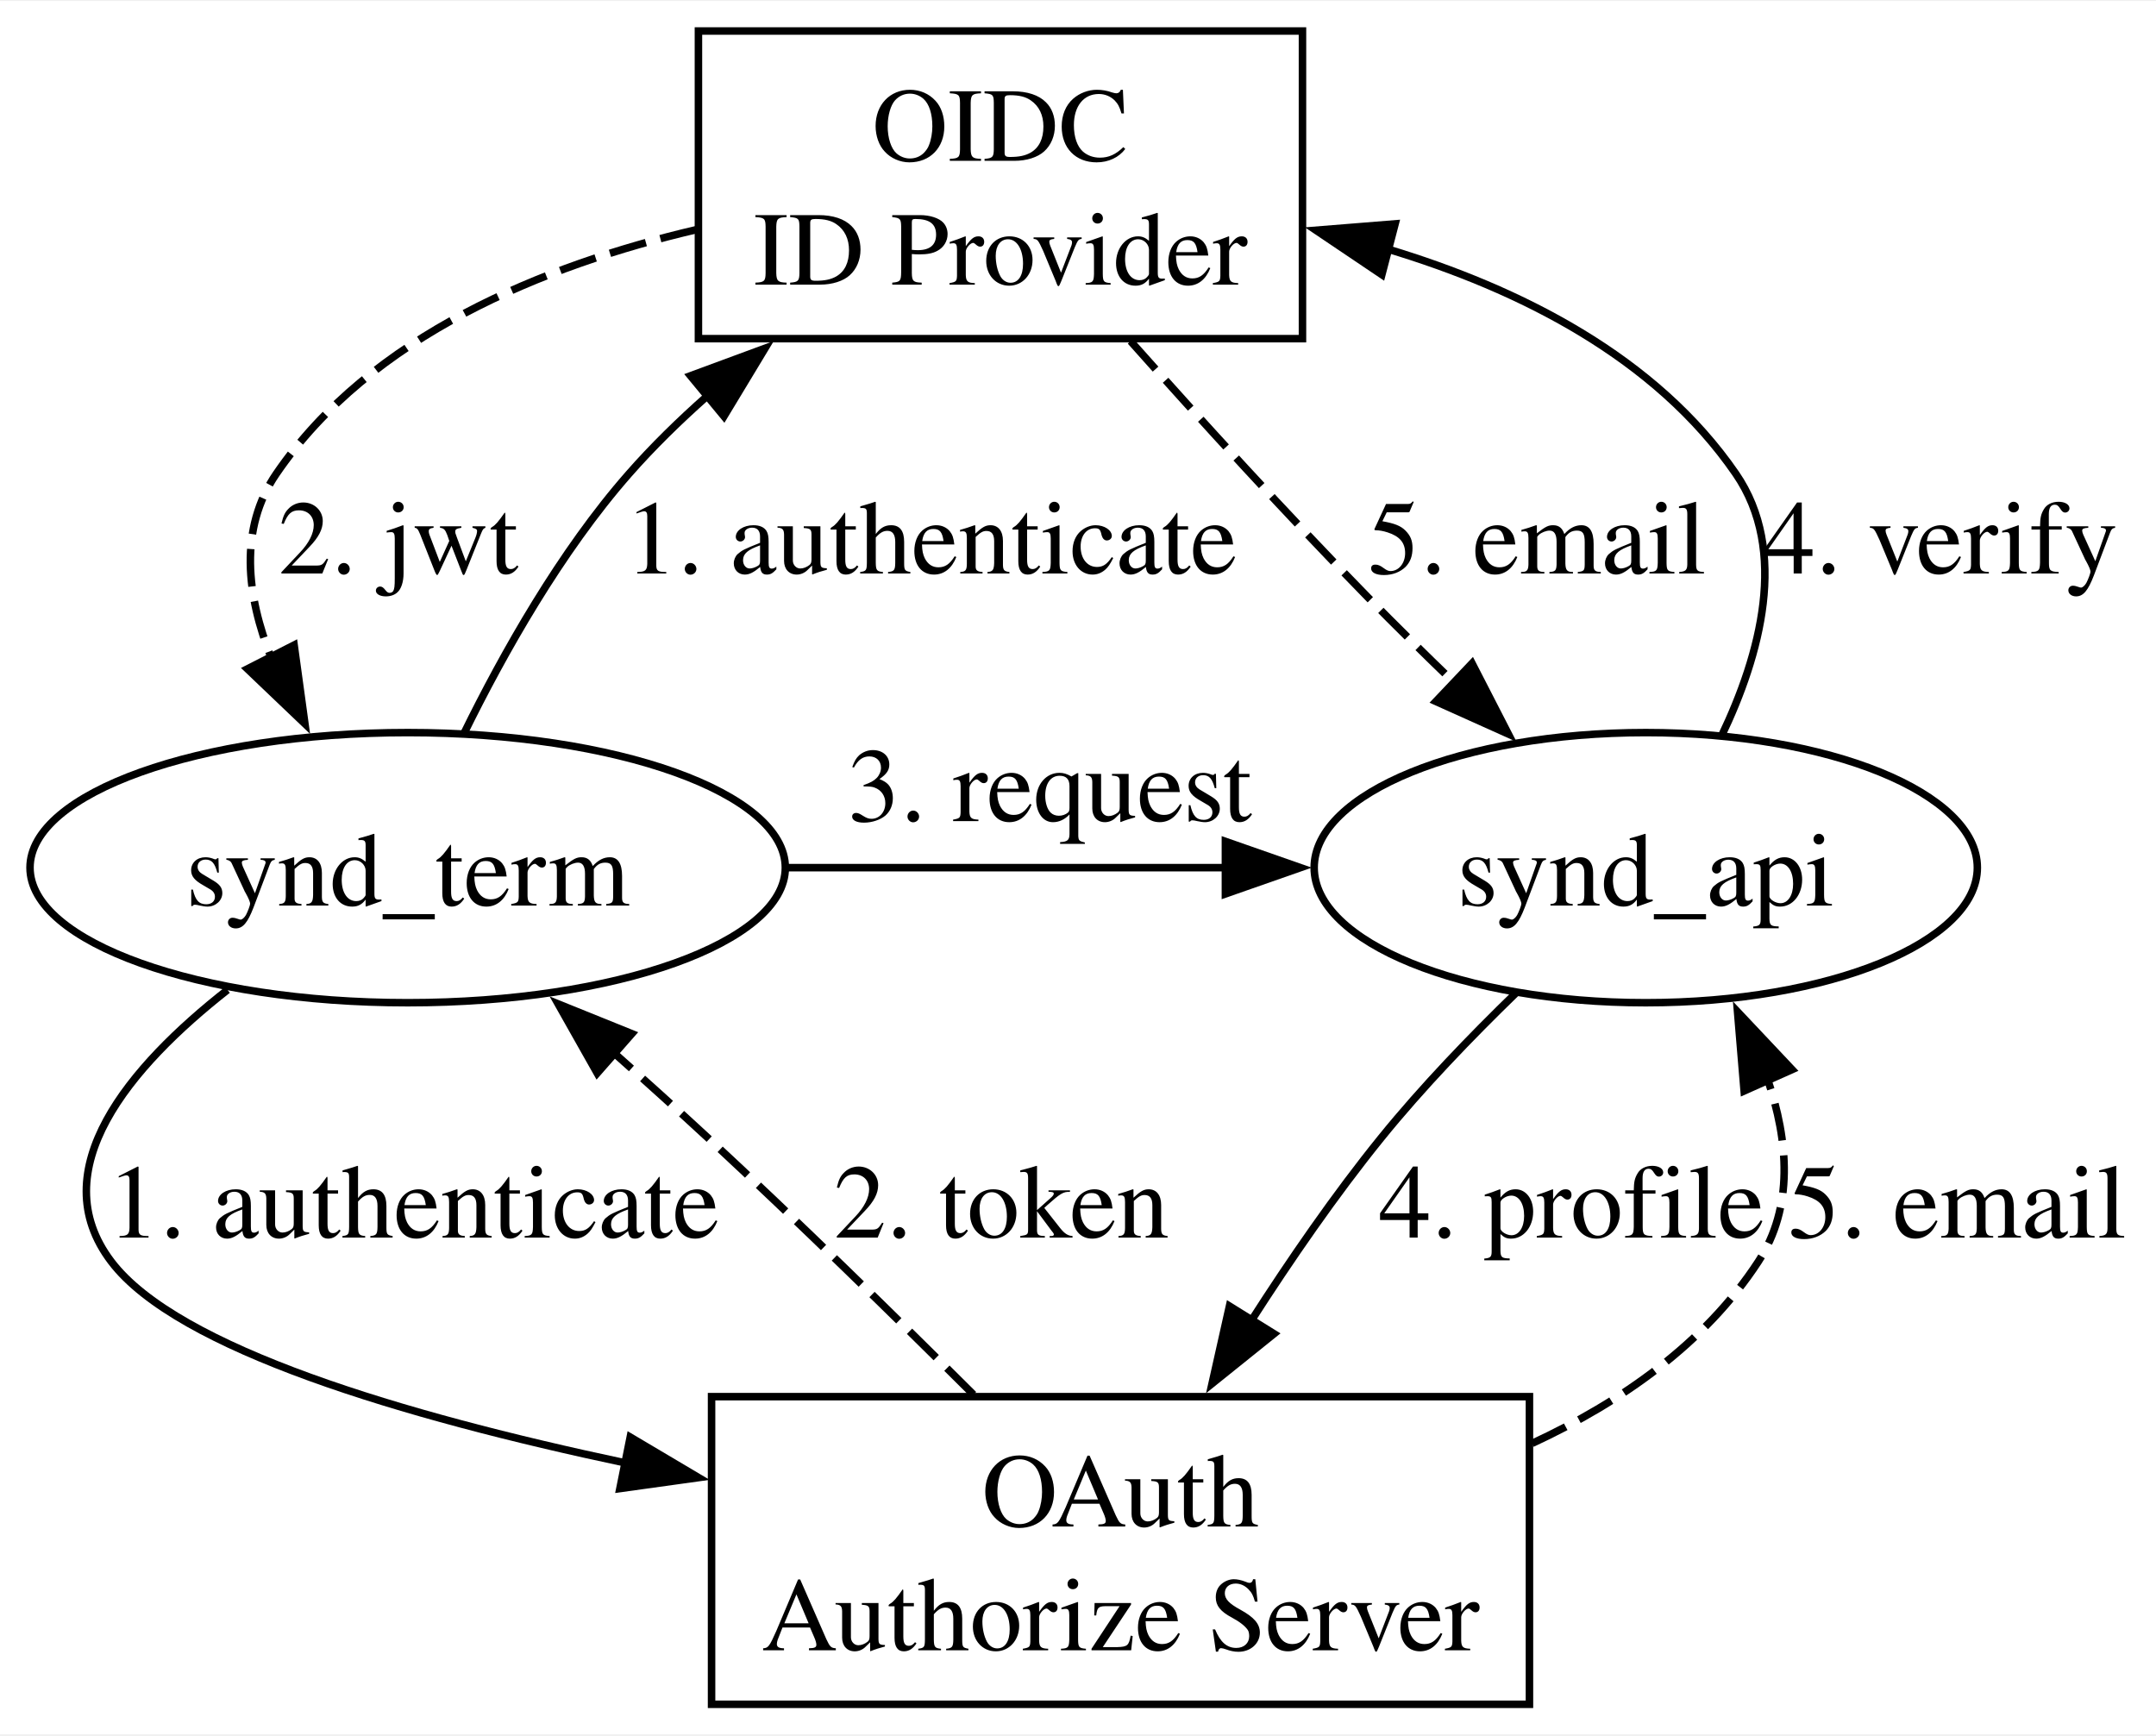
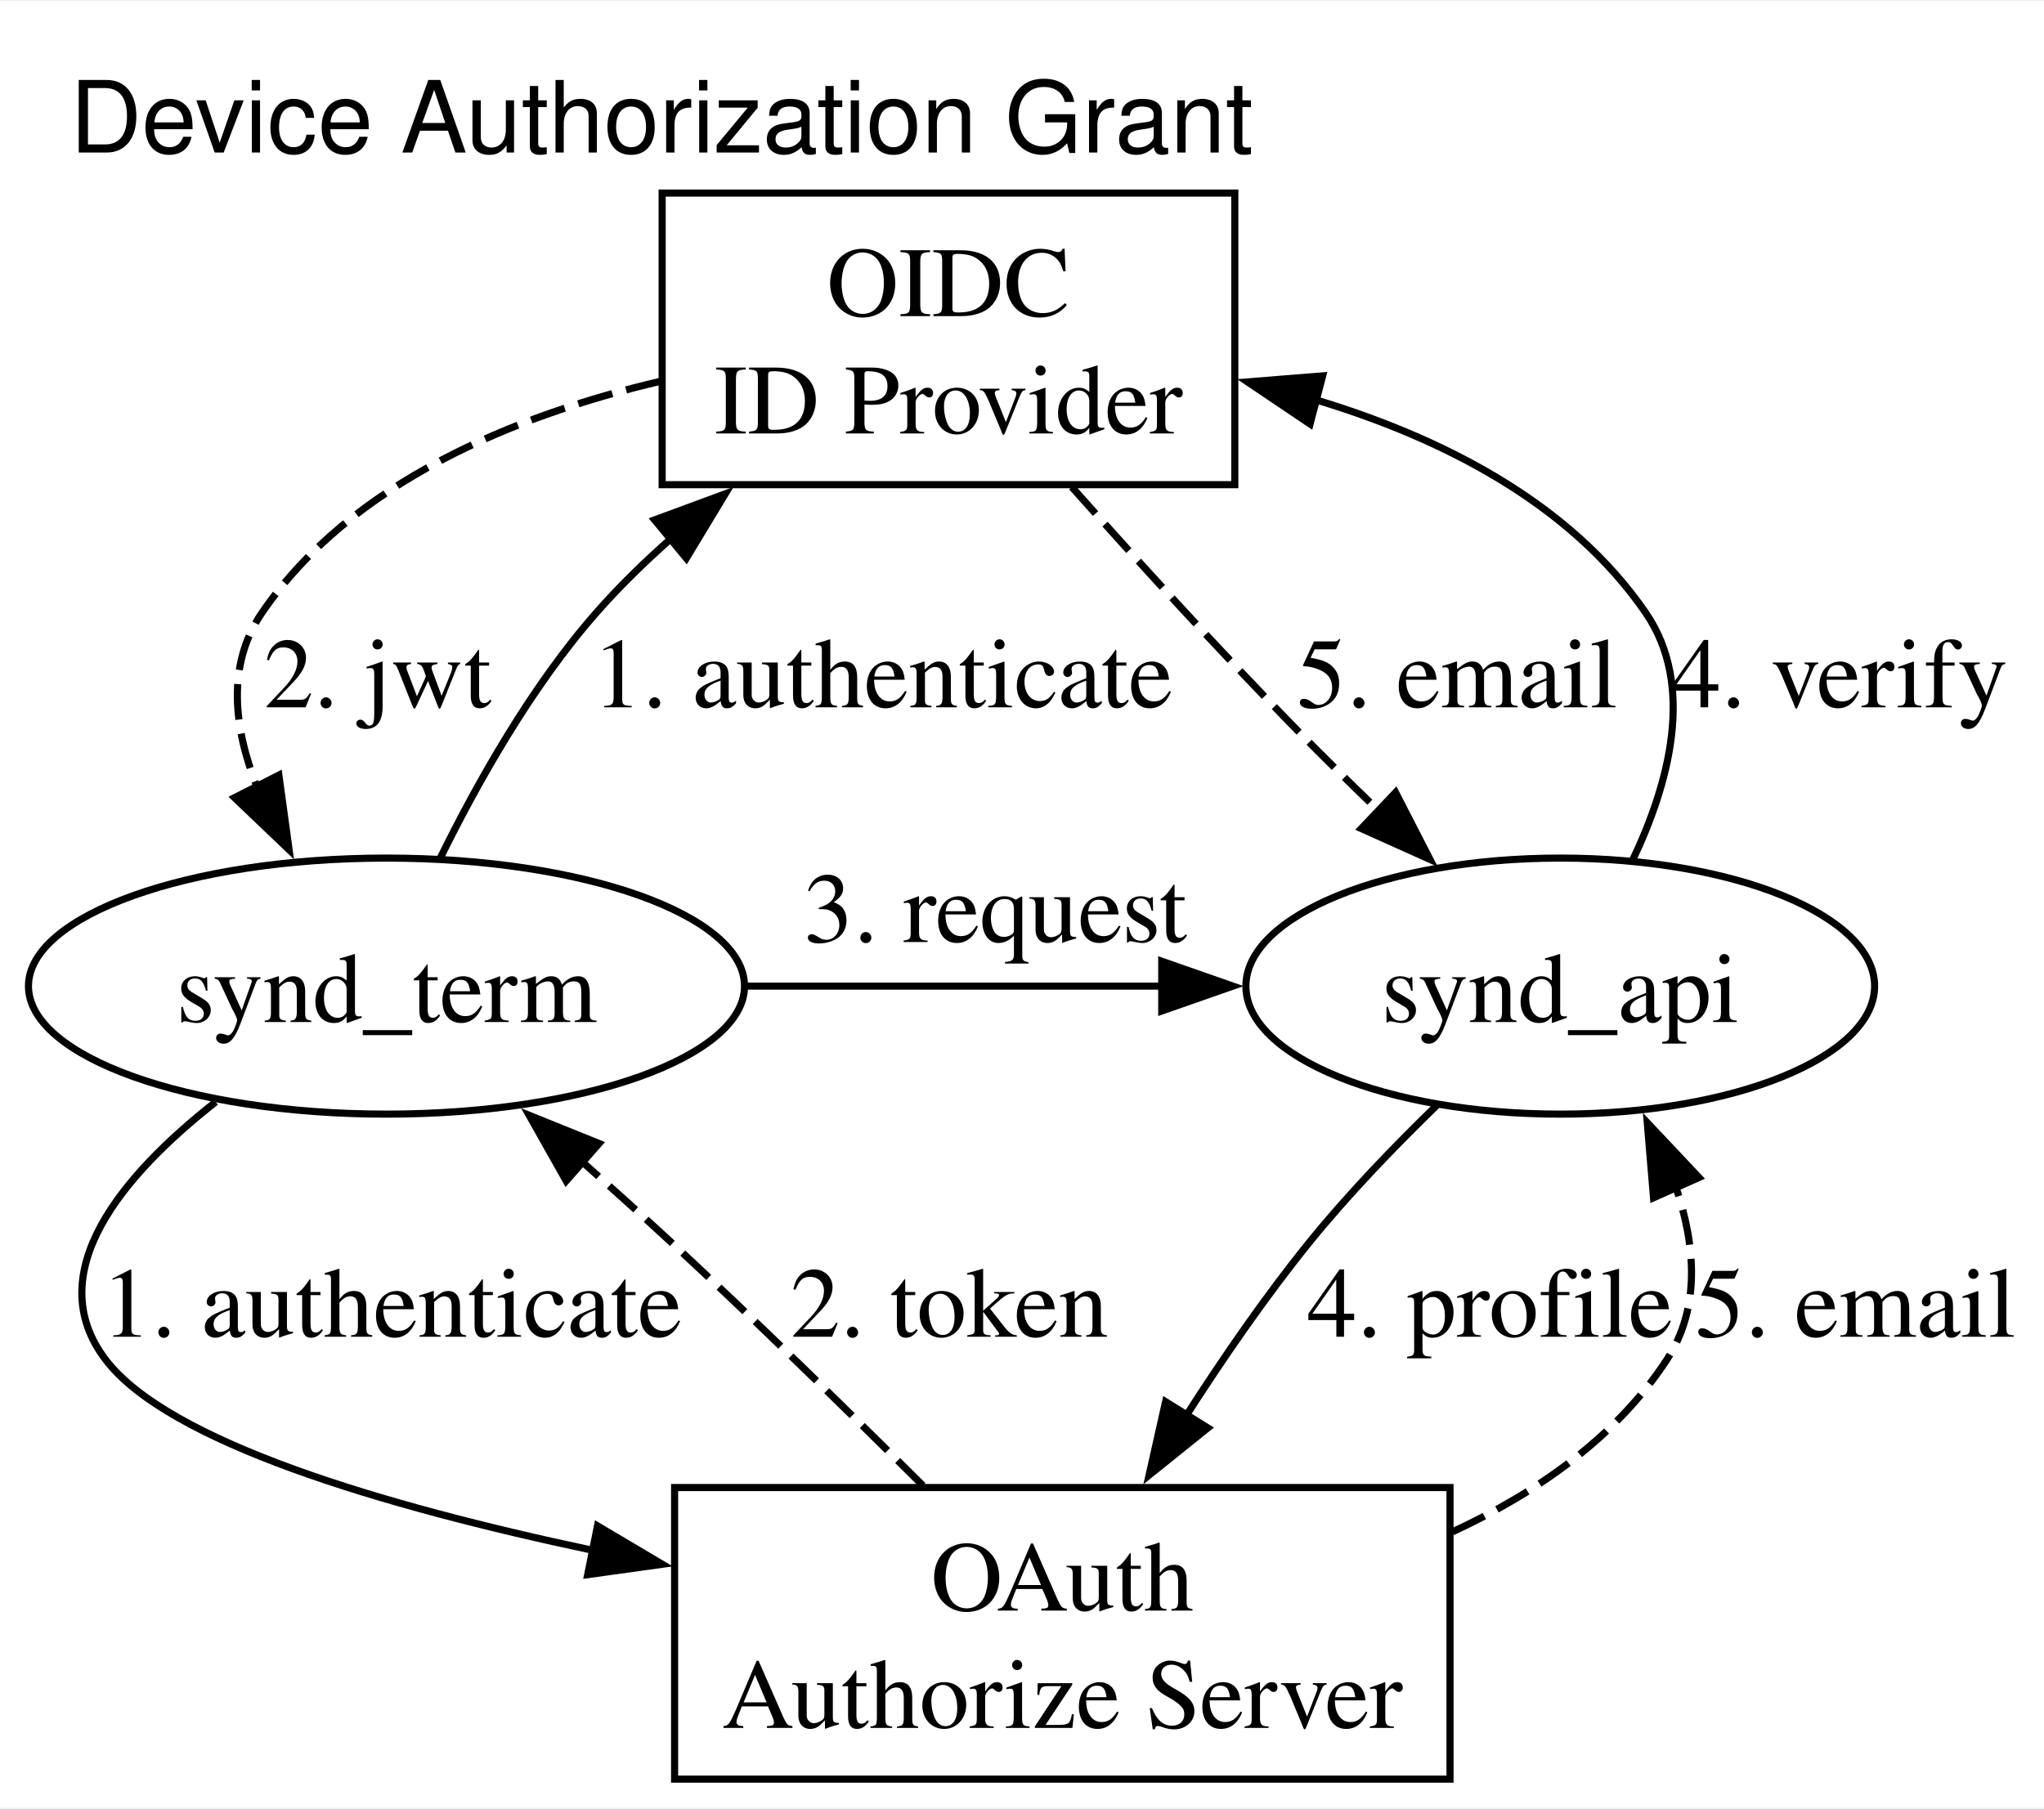
- <svg xmlns="http://www.w3.org/2000/svg" width="287pt" height="231pt" viewBox="0.00 0.00 287.33 231.00">
-   <g id="graph0" class="graph" transform="scale(1 1) rotate(0) translate(4 227)">
-     <polygon fill="white" stroke="none" points="-4,4 -4,-227 283.33,-227 283.33,4 -4,4" />
+ <svg xmlns="http://www.w3.org/2000/svg" width="287pt" height="254pt" viewBox="0.00 0.00 287.33 254.00">
+   <g id="graph0" class="graph" transform="scale(1 1) rotate(0) translate(4 250)">
+     <polygon fill="white" stroke="none" points="-4,4 -4,-250 283.33,-250 283.33,4 -4,4" />
+     <text text-anchor="middle" x="89" y="-228.7" font-family="Helvetica,Arial,sans-serif" font-size="14.00">Device Authorization Grant</text>
    <g id="node1" class="node">
      <ellipse fill="none" stroke="black" cx="50.33" cy="-111.5" rx="50.33" ry="18" />
      <text text-anchor="middle" x="50.33" y="-106.45" font-family="Times,serif" font-size="14.00">synd_term</text>
    </g>
    <g id="node2" class="node">
      <ellipse fill="none" stroke="black" cx="215.33" cy="-111.5" rx="44.19" ry="18" />
      <text text-anchor="middle" x="215.33" y="-106.45" font-family="Times,serif" font-size="14.00">synd_api</text>
    </g>
    <g id="edge5" class="edge">
      <path fill="none" stroke="black" d="M100.73,-111.5C119.25,-111.5 140.33,-111.5 159.32,-111.5" />
      <polygon fill="black" stroke="black" points="159.31,-115 169.31,-111.5 159.31,-108 159.31,-115" />
      <text text-anchor="middle" x="135.9" y="-117.7" font-family="Times,serif" font-size="14.00">3. request</text>
    </g>
    <g id="node3" class="node">
      <polygon fill="none" stroke="black" points="169.58,-223 89.08,-223 89.08,-182 169.58,-182 169.58,-223" />
      <text text-anchor="middle" x="129.33" y="-205.7" font-family="Times,serif" font-size="14.00">OIDC</text>
      <text text-anchor="middle" x="129.33" y="-189.2" font-family="Times,serif" font-size="14.00">ID Provider</text>
    </g>
    <g id="edge1" class="edge">
      <path fill="none" stroke="black" d="M57.83,-129.38C63.05,-140.01 70.71,-153.63 79.83,-164 82.99,-167.6 86.55,-171.08 90.27,-174.37" />
      <polygon fill="black" stroke="black" points="88.02,-177.05 97.96,-180.72 92.48,-171.65 88.02,-177.05" />
      <text text-anchor="middle" x="120.08" y="-150.7" font-family="Times,serif" font-size="14.00">1. authenticate</text>
    </g>
    <g id="node4" class="node">
      <polygon fill="none" stroke="black" points="199.83,-41 90.83,-41 90.83,0 199.83,0 199.83,-41" />
      <text text-anchor="middle" x="145.33" y="-23.7" font-family="Times,serif" font-size="14.00">OAuth</text>
      <text text-anchor="middle" x="145.33" y="-7.2" font-family="Times,serif" font-size="14.00">Authorize Server</text>
    </g>
    <g id="edge3" class="edge">
      <path fill="none" stroke="black" d="M26.32,-95.21C13.29,-84.98 1.56,-71.2 10.83,-59 19.63,-47.4 49.8,-38.43 79.34,-32.17" />
      <polygon fill="black" stroke="black" points="79.99,-35.61 89.1,-30.21 78.61,-28.75 79.99,-35.61" />
      <text text-anchor="middle" x="51.08" y="-62.2" font-family="Times,serif" font-size="14.00">1. authenticate</text>
    </g>
    <g id="edge6" class="edge">
      <path fill="none" stroke="black" d="M225.43,-129.06C230.58,-139.82 234.41,-153.71 227.33,-164 216.64,-179.54 198.57,-188.64 180.84,-193.97" />
      <polygon fill="black" stroke="black" points="180.16,-190.53 171.37,-196.45 181.93,-197.3 180.16,-190.53" />
      <text text-anchor="middle" x="254.58" y="-150.7" font-family="Times,serif" font-size="14.00">4. verify</text>
    </g>
    <g id="edge8" class="edge">
      <path fill="none" stroke="black" d="M198.06,-94.82C192.07,-89.01 185.5,-82.2 180.08,-75.5 173.94,-67.92 167.95,-59.22 162.71,-51.05" />
      <polygon fill="black" stroke="black" points="165.79,-49.38 157.53,-42.74 159.85,-53.07 165.79,-49.38" />
      <text text-anchor="middle" x="205.45" y="-62.2" font-family="Times,serif" font-size="14.00">4. profile</text>
    </g>
    <g id="edge2" class="edge">
      <path fill="none" stroke="black" stroke-dasharray="5,2" d="M88.86,-196.54C68.45,-191.77 45.41,-182.39 32.83,-164 27.8,-156.66 28.85,-147.74 32.17,-139.41" />
      <polygon fill="black" stroke="black" points="35.2,-141.17 36.64,-130.67 28.97,-137.99 35.2,-141.17" />
      <text text-anchor="middle" x="49.08" y="-150.7" font-family="Times,serif" font-size="14.00">2. jwt</text>
    </g>
    <g id="edge7" class="edge">
      <path fill="none" stroke="black" stroke-dasharray="5,2" d="M146.67,-181.67C155.89,-171.31 167.52,-158.53 178.33,-147.5 181.98,-143.78 185.91,-139.91 189.8,-136.16" />
      <polygon fill="black" stroke="black" points="192.18,-138.73 197.02,-129.31 187.36,-133.65 192.18,-138.73" />
      <text text-anchor="middle" x="200.83" y="-150.7" font-family="Times,serif" font-size="14.00">5. email</text>
    </g>
    <g id="edge4" class="edge">
      <path fill="none" stroke="black" stroke-dasharray="5,2" d="M125.74,-41.27C115.35,-51.62 102.3,-64.4 90.33,-75.5 86.31,-79.22 82,-83.1 77.76,-86.87" />
      <polygon fill="black" stroke="black" points="75.59,-84.11 70.38,-93.34 80.21,-89.37 75.59,-84.11" />
      <text text-anchor="middle" x="129.45" y="-62.2" font-family="Times,serif" font-size="14.00">2. token</text>
    </g>
    <g id="edge9" class="edge">
      <path fill="none" stroke="black" stroke-dasharray="5,2" d="M200.18,-34.77C212.06,-40.28 223.19,-48.06 230.33,-59 235.07,-66.27 234.37,-75.07 231.56,-83.32" />
      <polygon fill="black" stroke="black" points="228.44,-81.74 227.56,-92.3 234.83,-84.59 228.44,-81.74" />
      <text text-anchor="middle" x="256.83" y="-62.2" font-family="Times,serif" font-size="14.00">5. email</text>
    </g>
  </g>
</svg>
